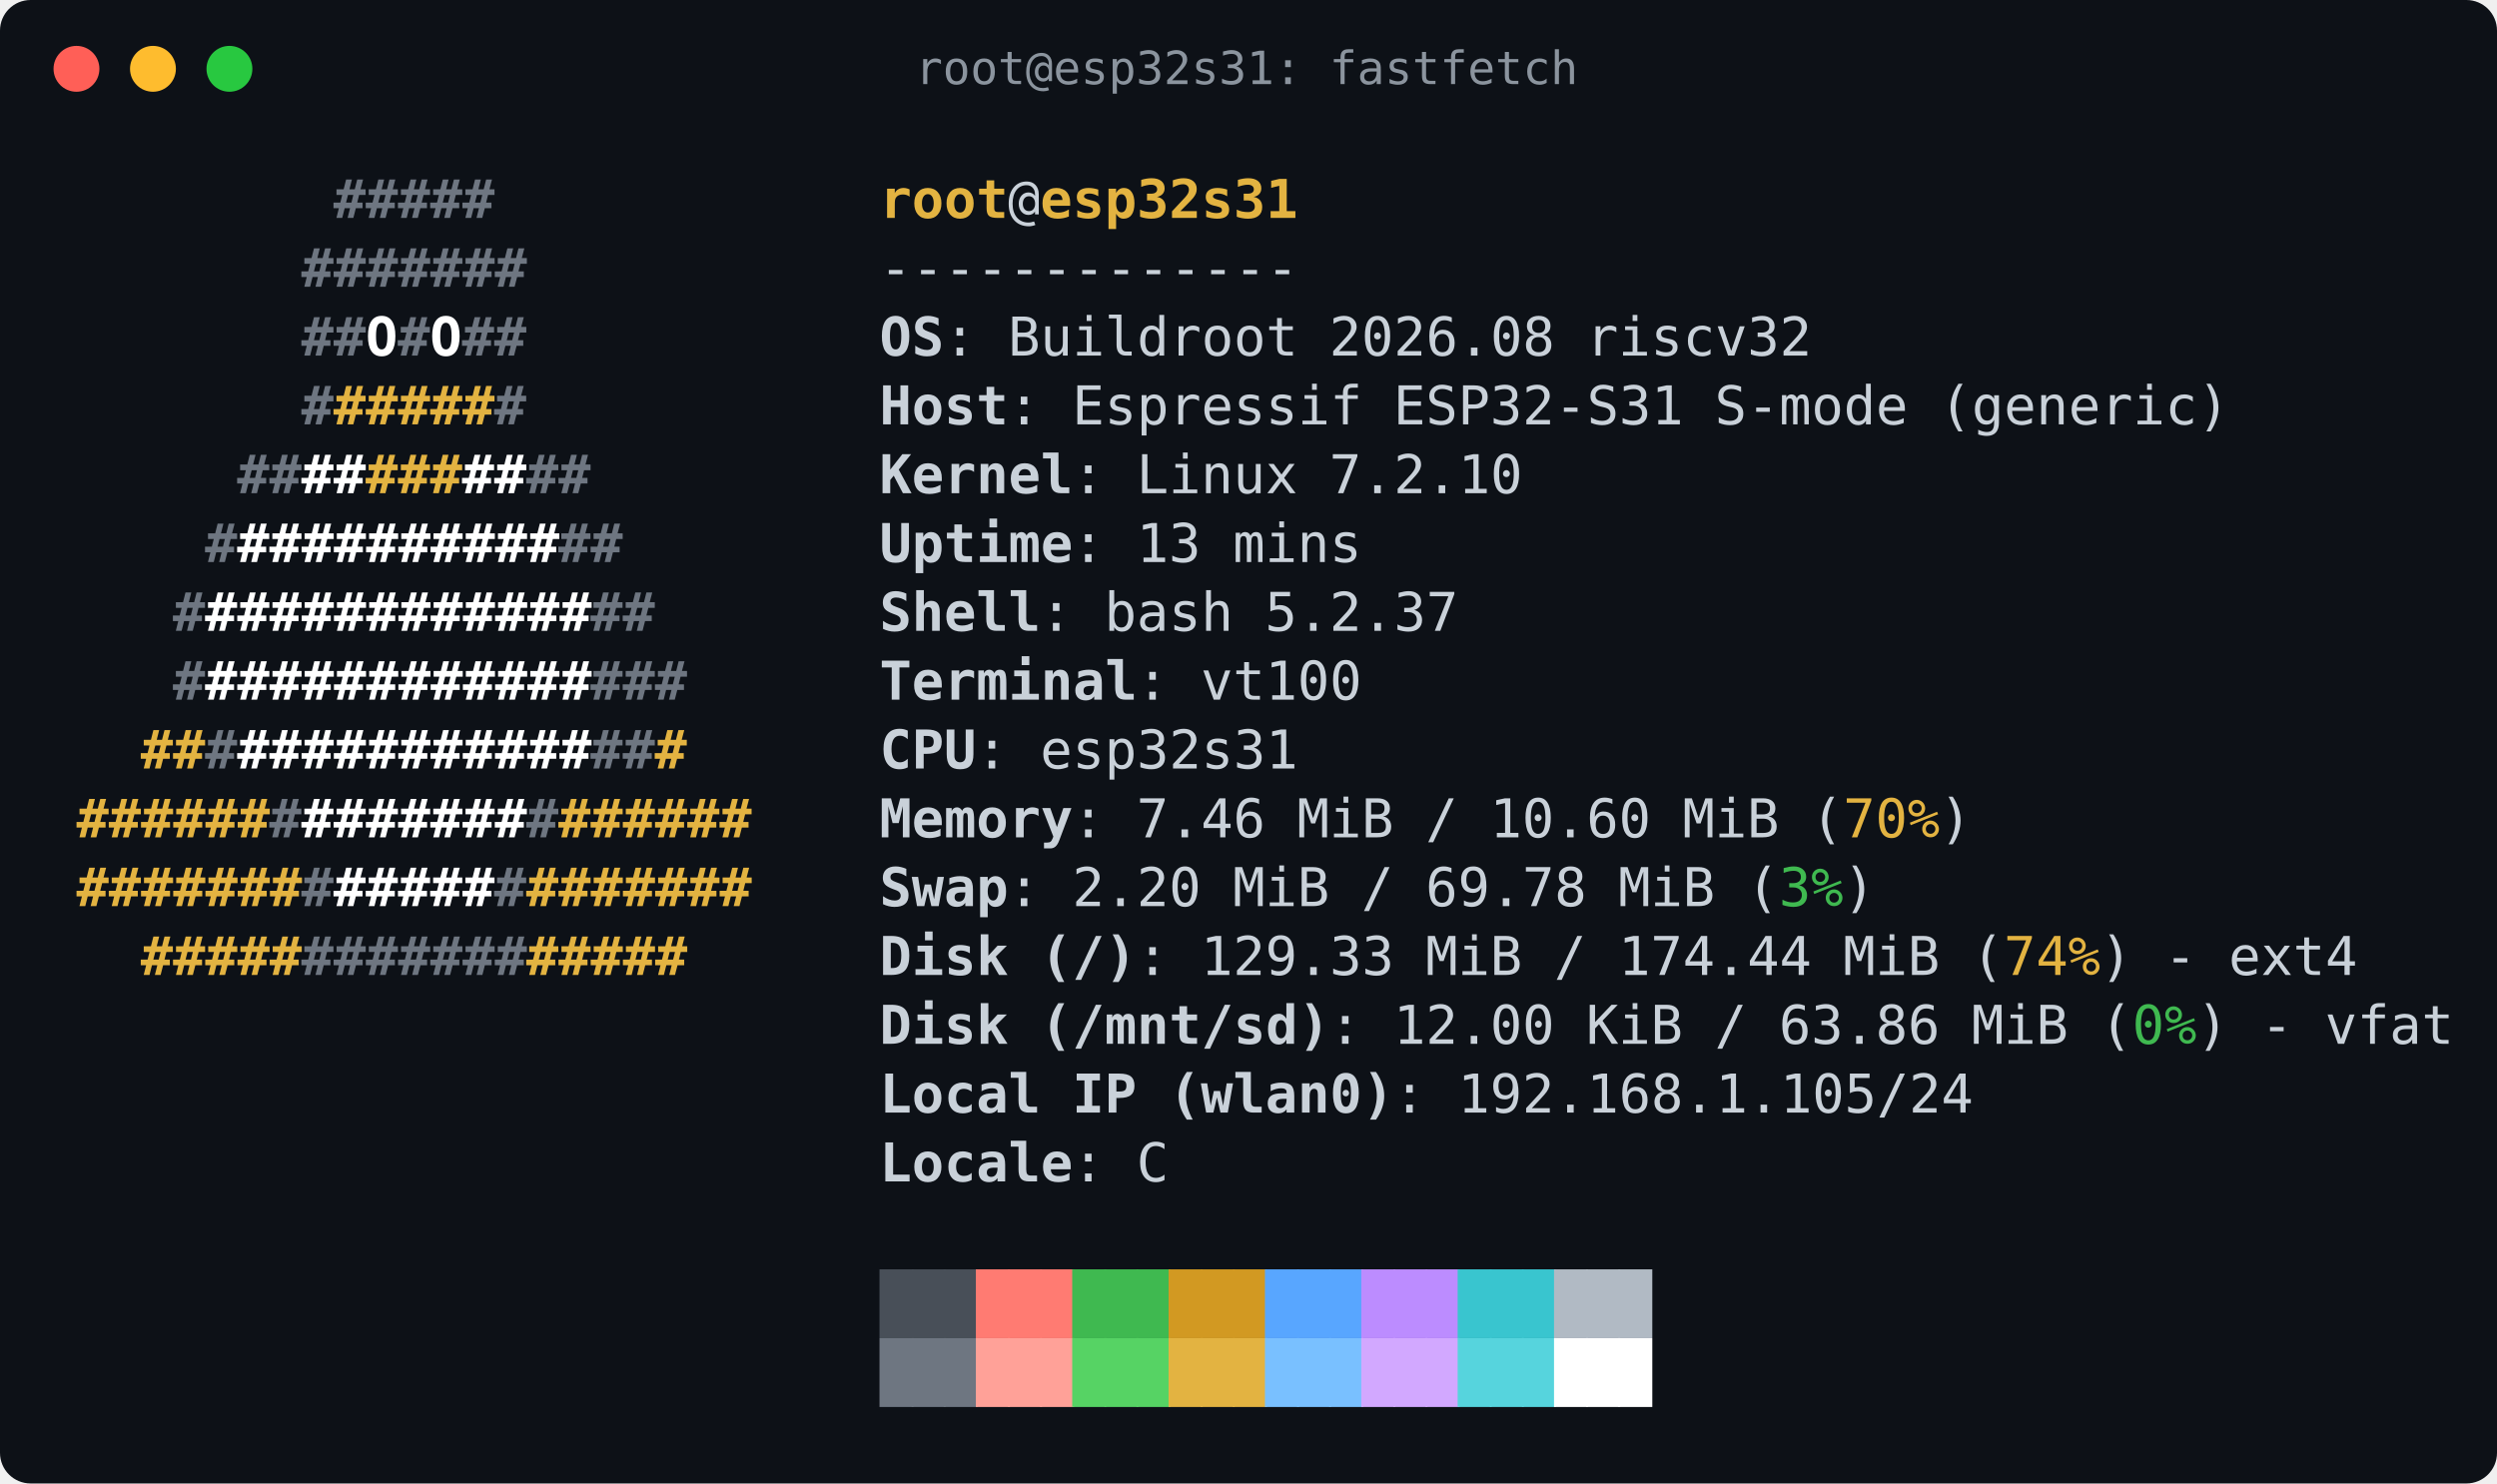
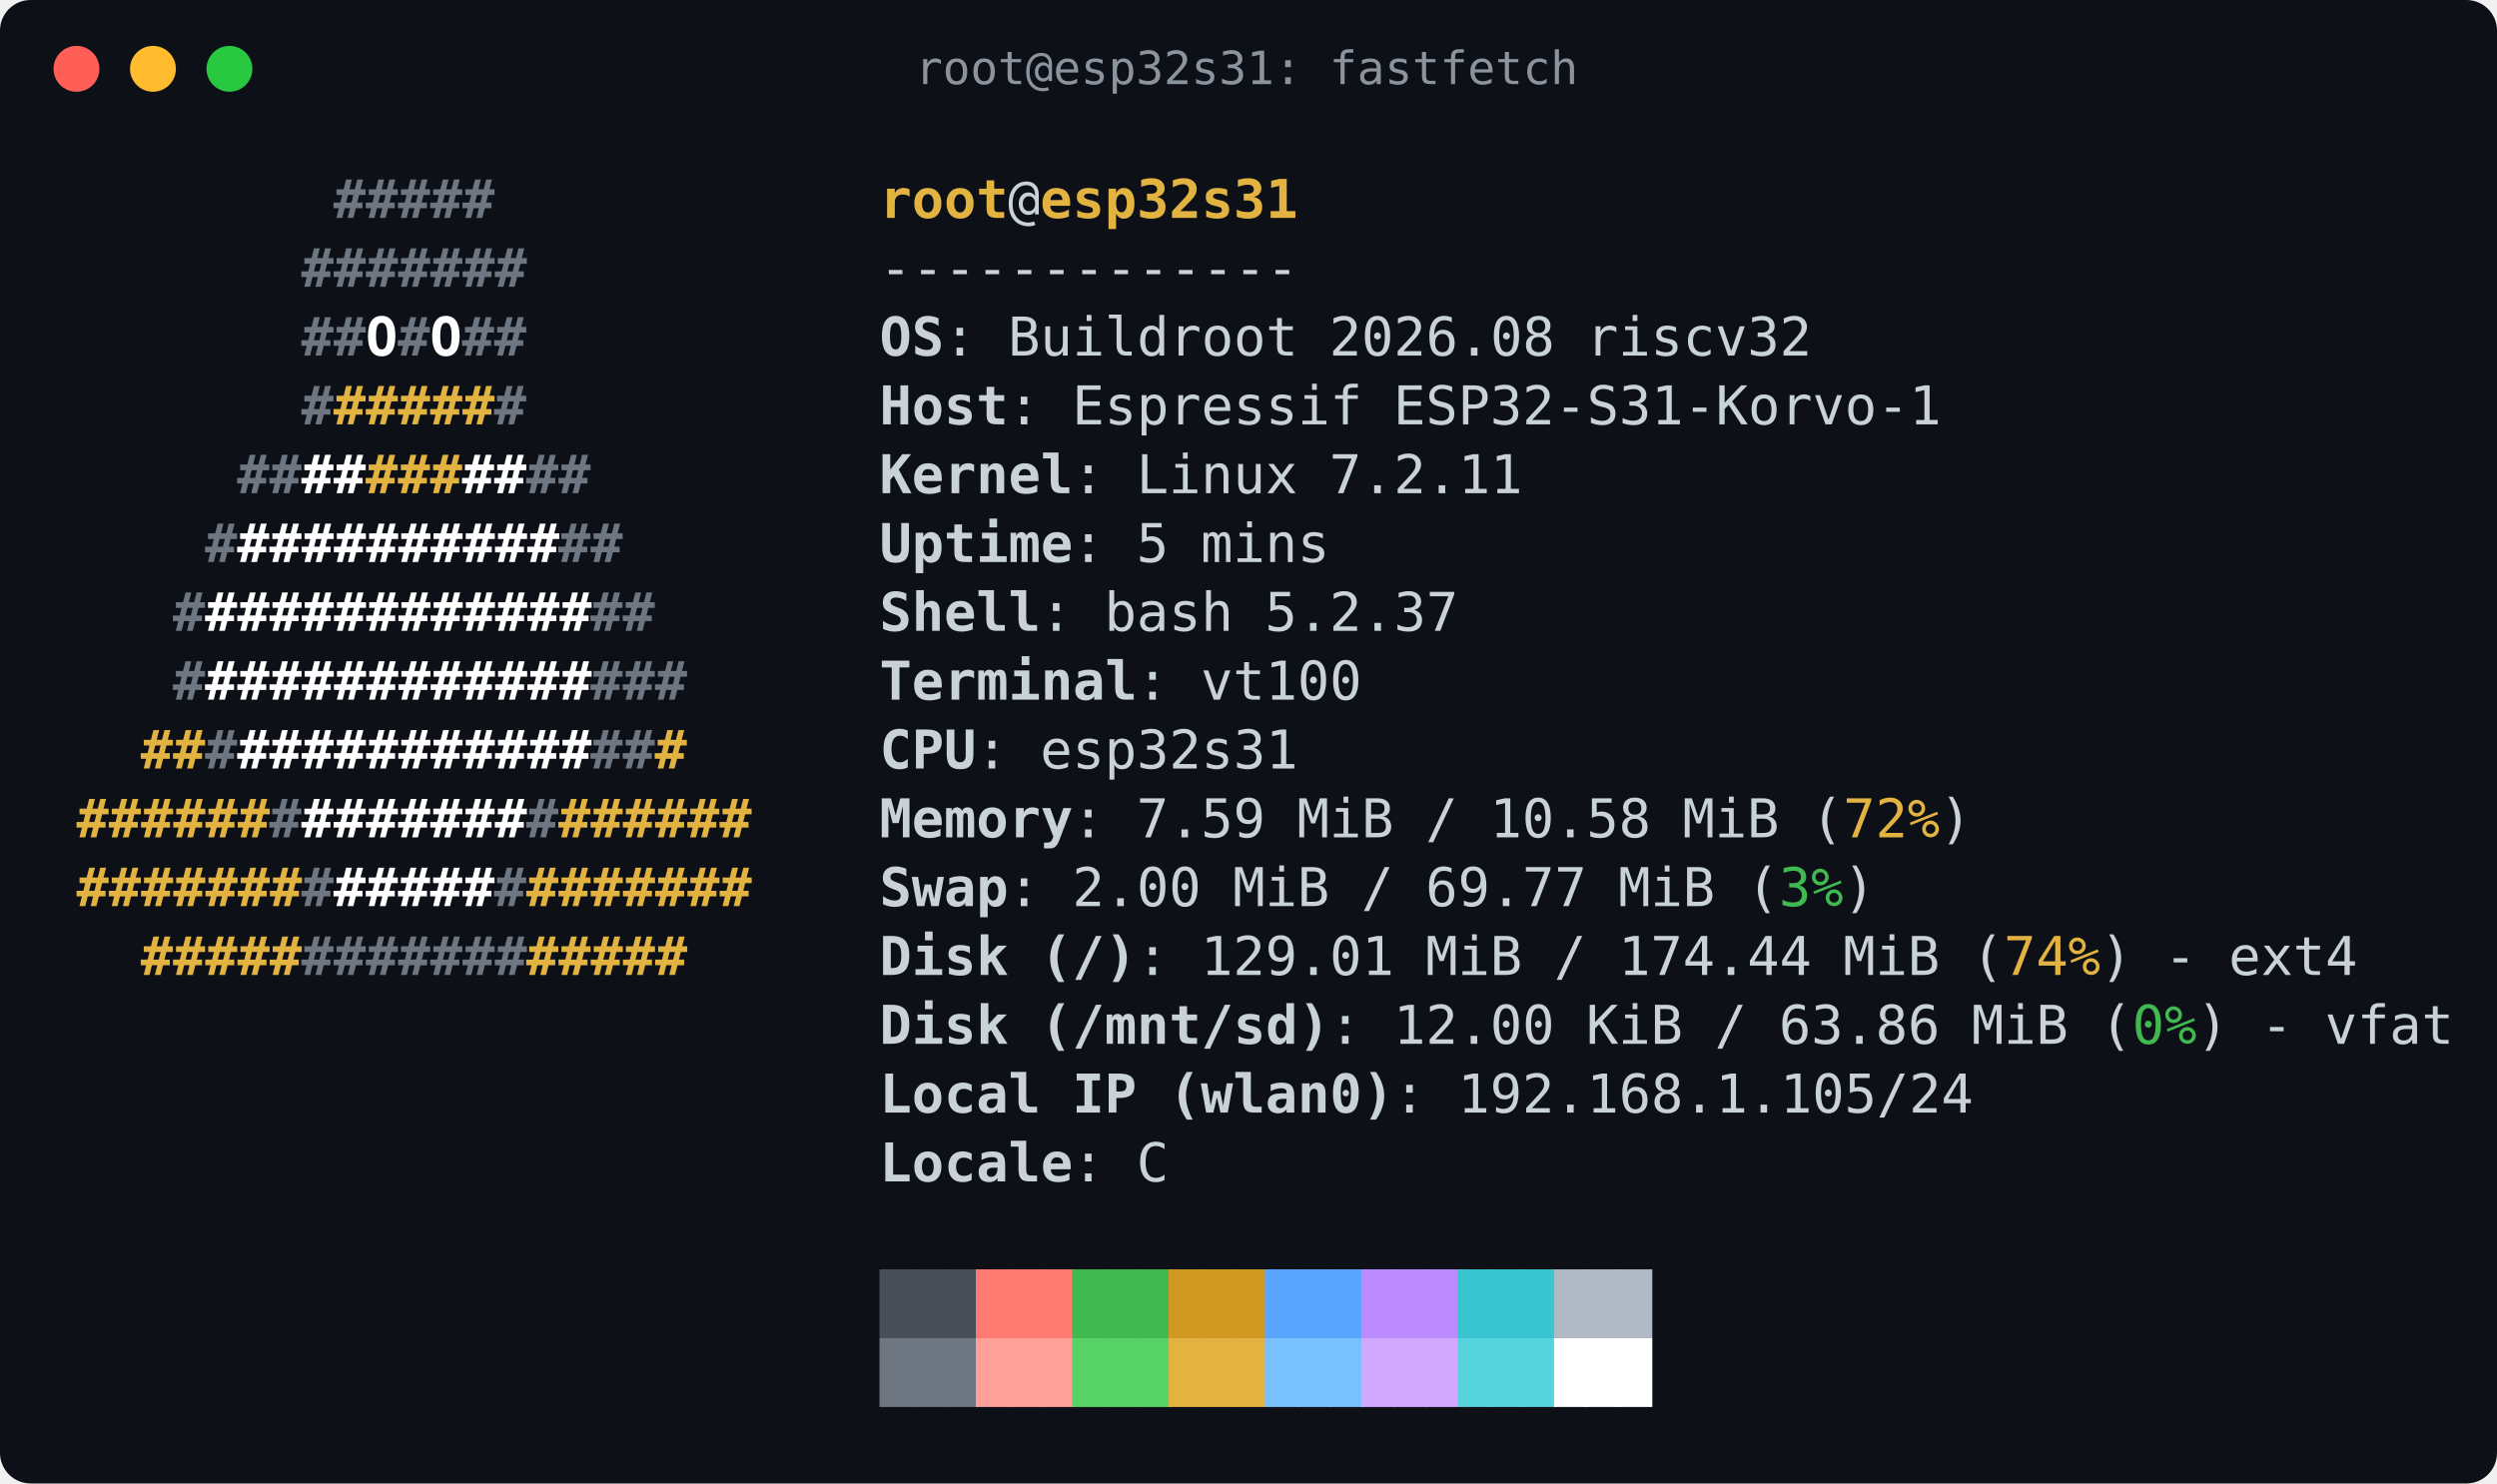
<svg xmlns="http://www.w3.org/2000/svg" width="653" height="388" viewBox="0 0 653 388">
  <rect width="100%" height="100%" rx="8" fill="#0d1117" />
  <circle cx="20" cy="18" r="6" fill="#ff5f57" />
  <circle cx="40" cy="18" r="6" fill="#febc2e" />
  <circle cx="60" cy="18" r="6" fill="#28c840" />
  <text x="326" y="22" fill="#8b949e" font-family="Menlo, Consolas, 'DejaVu Sans Mono', monospace" font-size="12" text-anchor="middle">root@esp32s31: fastfetch</text>
  <g font-family="Menlo, Consolas, 'DejaVu Sans Mono', monospace" font-size="14" xml:space="preserve">
    <rect x="230.0" y="332" width="8.9" height="18" fill="#484f58" />
    <rect x="238.4" y="332" width="8.9" height="18" fill="#484f58" />
    <rect x="246.8" y="332" width="8.9" height="18" fill="#484f58" />
    <rect x="255.2" y="332" width="8.9" height="18" fill="#ff7b72" />
    <rect x="263.6" y="332" width="8.9" height="18" fill="#ff7b72" />
    <rect x="272.0" y="332" width="8.9" height="18" fill="#ff7b72" />
    <rect x="280.4" y="332" width="8.9" height="18" fill="#3fb950" />
    <rect x="288.8" y="332" width="8.9" height="18" fill="#3fb950" />
    <rect x="297.2" y="332" width="8.9" height="18" fill="#3fb950" />
    <rect x="305.6" y="332" width="8.9" height="18" fill="#d29922" />
    <rect x="314.0" y="332" width="8.9" height="18" fill="#d29922" />
    <rect x="322.4" y="332" width="8.9" height="18" fill="#d29922" />
    <rect x="330.8" y="332" width="8.9" height="18" fill="#58a6ff" />
    <rect x="339.2" y="332" width="8.9" height="18" fill="#58a6ff" />
    <rect x="347.6" y="332" width="8.9" height="18" fill="#58a6ff" />
    <rect x="356.0" y="332" width="8.9" height="18" fill="#bc8cff" />
    <rect x="364.4" y="332" width="8.9" height="18" fill="#bc8cff" />
    <rect x="372.8" y="332" width="8.9" height="18" fill="#bc8cff" />
    <rect x="381.2" y="332" width="8.9" height="18" fill="#39c5cf" />
    <rect x="389.6" y="332" width="8.9" height="18" fill="#39c5cf" />
    <rect x="398.0" y="332" width="8.9" height="18" fill="#39c5cf" />
    <rect x="406.4" y="332" width="8.9" height="18" fill="#b1bac4" />
    <rect x="414.8" y="332" width="8.9" height="18" fill="#b1bac4" />
    <rect x="423.2" y="332" width="8.9" height="18" fill="#b1bac4" />
    <rect x="230.0" y="350" width="8.9" height="18" fill="#6e7681" />
    <rect x="238.4" y="350" width="8.9" height="18" fill="#6e7681" />
    <rect x="246.8" y="350" width="8.9" height="18" fill="#6e7681" />
    <rect x="255.2" y="350" width="8.9" height="18" fill="#ffa198" />
    <rect x="263.6" y="350" width="8.9" height="18" fill="#ffa198" />
    <rect x="272.0" y="350" width="8.9" height="18" fill="#ffa198" />
    <rect x="280.4" y="350" width="8.9" height="18" fill="#56d364" />
    <rect x="288.8" y="350" width="8.9" height="18" fill="#56d364" />
    <rect x="297.2" y="350" width="8.9" height="18" fill="#56d364" />
    <rect x="305.6" y="350" width="8.9" height="18" fill="#e3b341" />
    <rect x="314.0" y="350" width="8.9" height="18" fill="#e3b341" />
    <rect x="322.4" y="350" width="8.9" height="18" fill="#e3b341" />
    <rect x="330.8" y="350" width="8.9" height="18" fill="#79c0ff" />
    <rect x="339.2" y="350" width="8.9" height="18" fill="#79c0ff" />
    <rect x="347.6" y="350" width="8.9" height="18" fill="#79c0ff" />
    <rect x="356.0" y="350" width="8.9" height="18" fill="#d2a8ff" />
    <rect x="364.4" y="350" width="8.9" height="18" fill="#d2a8ff" />
    <rect x="372.8" y="350" width="8.9" height="18" fill="#d2a8ff" />
    <rect x="381.2" y="350" width="8.9" height="18" fill="#56d4dd" />
    <rect x="389.6" y="350" width="8.9" height="18" fill="#56d4dd" />
    <rect x="398.0" y="350" width="8.9" height="18" fill="#56d4dd" />
    <rect x="406.4" y="350" width="8.9" height="18" fill="#ffffff" />
    <rect x="414.8" y="350" width="8.9" height="18" fill="#ffffff" />
    <rect x="423.2" y="350" width="8.9" height="18" fill="#ffffff" />
    <text y="57">
      <tspan x="87.2" fill="#6e7681" font-weight="bold">#####</tspan>
      <tspan x="230.0" fill="#e3b341" font-weight="bold">root</tspan>
      <tspan x="263.6" fill="#c9d1d9">@</tspan>
      <tspan x="272.0" fill="#e3b341" font-weight="bold">esp32s31</tspan>
    </text>
    <text y="75">
      <tspan x="78.8" fill="#6e7681" font-weight="bold">#######</tspan>
      <tspan x="230.0" fill="#c9d1d9">-------------</tspan>
    </text>
    <text y="93">
      <tspan x="78.8" fill="#6e7681" font-weight="bold">##</tspan>
      <tspan x="95.6" fill="#ffffff" font-weight="bold">O</tspan>
      <tspan x="104.0" fill="#6e7681" font-weight="bold">#</tspan>
      <tspan x="112.4" fill="#ffffff" font-weight="bold">O</tspan>
      <tspan x="120.8" fill="#6e7681" font-weight="bold">##</tspan>
      <tspan x="230.0" fill="#c9d1d9" font-weight="bold">OS</tspan>
      <tspan x="246.8" fill="#c9d1d9">:</tspan>
      <tspan x="263.6" fill="#c9d1d9">Buildroot</tspan>
      <tspan x="347.6" fill="#c9d1d9">2026.08</tspan>
      <tspan x="414.8" fill="#c9d1d9">riscv32</tspan>
    </text>
    <text y="111">
      <tspan x="78.8" fill="#6e7681" font-weight="bold">#</tspan>
      <tspan x="87.2" fill="#e3b341" font-weight="bold">#####</tspan>
      <tspan x="129.2" fill="#6e7681" font-weight="bold">#</tspan>
      <tspan x="230.0" fill="#c9d1d9" font-weight="bold">Host</tspan>
      <tspan x="263.6" fill="#c9d1d9">:</tspan>
      <tspan x="280.4" fill="#c9d1d9">Espressif</tspan>
-       <tspan x="364.4" fill="#c9d1d9">ESP32-S31</tspan>
-       <tspan x="448.4" fill="#c9d1d9">S-mode</tspan>
-       <tspan x="507.2" fill="#c9d1d9">(generic)</tspan>
+       <tspan x="364.4" fill="#c9d1d9">ESP32-S31-Korvo-1</tspan>
    </text>
    <text y="129">
      <tspan x="62.0" fill="#6e7681" font-weight="bold">##</tspan>
      <tspan x="78.8" fill="#ffffff" font-weight="bold">##</tspan>
      <tspan x="95.6" fill="#e3b341" font-weight="bold">###</tspan>
      <tspan x="120.8" fill="#ffffff" font-weight="bold">##</tspan>
      <tspan x="137.6" fill="#6e7681" font-weight="bold">##</tspan>
      <tspan x="230.0" fill="#c9d1d9" font-weight="bold">Kernel</tspan>
      <tspan x="280.4" fill="#c9d1d9">:</tspan>
      <tspan x="297.2" fill="#c9d1d9">Linux</tspan>
-       <tspan x="347.6" fill="#c9d1d9">7.2.10</tspan>
+       <tspan x="347.6" fill="#c9d1d9">7.2.11</tspan>
    </text>
    <text y="147">
      <tspan x="53.6" fill="#6e7681" font-weight="bold">#</tspan>
      <tspan x="62.0" fill="#ffffff" font-weight="bold">##########</tspan>
      <tspan x="146.0" fill="#6e7681" font-weight="bold">##</tspan>
      <tspan x="230.0" fill="#c9d1d9" font-weight="bold">Uptime</tspan>
      <tspan x="280.4" fill="#c9d1d9">:</tspan>
-       <tspan x="297.2" fill="#c9d1d9">13</tspan>
-       <tspan x="322.4" fill="#c9d1d9">mins</tspan>
+       <tspan x="297.2" fill="#c9d1d9">5</tspan>
+       <tspan x="314.0" fill="#c9d1d9">mins</tspan>
    </text>
    <text y="165">
      <tspan x="45.2" fill="#6e7681" font-weight="bold">#</tspan>
      <tspan x="53.6" fill="#ffffff" font-weight="bold">############</tspan>
      <tspan x="154.4" fill="#6e7681" font-weight="bold">##</tspan>
      <tspan x="230.0" fill="#c9d1d9" font-weight="bold">Shell</tspan>
      <tspan x="272.0" fill="#c9d1d9">:</tspan>
      <tspan x="288.8" fill="#c9d1d9">bash</tspan>
      <tspan x="330.8" fill="#c9d1d9">5.2.37</tspan>
    </text>
    <text y="183">
      <tspan x="45.2" fill="#6e7681" font-weight="bold">#</tspan>
      <tspan x="53.6" fill="#ffffff" font-weight="bold">############</tspan>
      <tspan x="154.4" fill="#6e7681" font-weight="bold">###</tspan>
      <tspan x="230.0" fill="#c9d1d9" font-weight="bold">Terminal</tspan>
      <tspan x="297.2" fill="#c9d1d9">:</tspan>
      <tspan x="314.0" fill="#c9d1d9">vt100</tspan>
    </text>
    <text y="201">
      <tspan x="36.8" fill="#e3b341" font-weight="bold">##</tspan>
      <tspan x="53.6" fill="#6e7681" font-weight="bold">#</tspan>
      <tspan x="62.0" fill="#ffffff" font-weight="bold">###########</tspan>
      <tspan x="154.4" fill="#6e7681" font-weight="bold">##</tspan>
      <tspan x="171.2" fill="#e3b341" font-weight="bold">#</tspan>
      <tspan x="230.0" fill="#c9d1d9" font-weight="bold">CPU</tspan>
      <tspan x="255.2" fill="#c9d1d9">:</tspan>
      <tspan x="272.0" fill="#c9d1d9">esp32s31</tspan>
    </text>
    <text y="219">
      <tspan x="20.0" fill="#e3b341" font-weight="bold">######</tspan>
      <tspan x="70.4" fill="#6e7681" font-weight="bold">#</tspan>
      <tspan x="78.8" fill="#ffffff" font-weight="bold">#######</tspan>
      <tspan x="137.6" fill="#6e7681" font-weight="bold">#</tspan>
      <tspan x="146.0" fill="#e3b341" font-weight="bold">######</tspan>
      <tspan x="230.0" fill="#c9d1d9" font-weight="bold">Memory</tspan>
      <tspan x="280.4" fill="#c9d1d9">:</tspan>
-       <tspan x="297.2" fill="#c9d1d9">7.46</tspan>
+       <tspan x="297.2" fill="#c9d1d9">7.59</tspan>
      <tspan x="339.2" fill="#c9d1d9">MiB</tspan>
      <tspan x="372.8" fill="#c9d1d9">/</tspan>
-       <tspan x="389.6" fill="#c9d1d9">10.60</tspan>
+       <tspan x="389.6" fill="#c9d1d9">10.58</tspan>
      <tspan x="440.0" fill="#c9d1d9">MiB</tspan>
      <tspan x="473.6" fill="#c9d1d9">(</tspan>
-       <tspan x="482.0" fill="#e3b341">70%</tspan>
+       <tspan x="482.0" fill="#e3b341">72%</tspan>
      <tspan x="507.2" fill="#c9d1d9">)</tspan>
    </text>
    <text y="237">
      <tspan x="20.0" fill="#e3b341" font-weight="bold">#######</tspan>
      <tspan x="78.8" fill="#6e7681" font-weight="bold">#</tspan>
      <tspan x="87.2" fill="#ffffff" font-weight="bold">#####</tspan>
      <tspan x="129.2" fill="#6e7681" font-weight="bold">#</tspan>
      <tspan x="137.6" fill="#e3b341" font-weight="bold">#######</tspan>
      <tspan x="230.0" fill="#c9d1d9" font-weight="bold">Swap</tspan>
      <tspan x="263.6" fill="#c9d1d9">:</tspan>
-       <tspan x="280.4" fill="#c9d1d9">2.20</tspan>
+       <tspan x="280.4" fill="#c9d1d9">2.00</tspan>
      <tspan x="322.4" fill="#c9d1d9">MiB</tspan>
      <tspan x="356.0" fill="#c9d1d9">/</tspan>
-       <tspan x="372.8" fill="#c9d1d9">69.78</tspan>
+       <tspan x="372.8" fill="#c9d1d9">69.77</tspan>
      <tspan x="423.2" fill="#c9d1d9">MiB</tspan>
      <tspan x="456.8" fill="#c9d1d9">(</tspan>
      <tspan x="465.2" fill="#3fb950">3%</tspan>
      <tspan x="482.0" fill="#c9d1d9">)</tspan>
    </text>
    <text y="255">
      <tspan x="36.8" fill="#e3b341" font-weight="bold">#####</tspan>
      <tspan x="78.8" fill="#6e7681" font-weight="bold">#######</tspan>
      <tspan x="137.6" fill="#e3b341" font-weight="bold">#####</tspan>
      <tspan x="230.0" fill="#c9d1d9" font-weight="bold">Disk</tspan>
      <tspan x="272.0" fill="#c9d1d9" font-weight="bold">(/)</tspan>
      <tspan x="297.2" fill="#c9d1d9">:</tspan>
-       <tspan x="314.0" fill="#c9d1d9">129.33</tspan>
+       <tspan x="314.0" fill="#c9d1d9">129.01</tspan>
      <tspan x="372.8" fill="#c9d1d9">MiB</tspan>
      <tspan x="406.4" fill="#c9d1d9">/</tspan>
      <tspan x="423.2" fill="#c9d1d9">174.44</tspan>
      <tspan x="482.0" fill="#c9d1d9">MiB</tspan>
      <tspan x="515.6" fill="#c9d1d9">(</tspan>
      <tspan x="524.0" fill="#e3b341">74%</tspan>
      <tspan x="549.2" fill="#c9d1d9">)</tspan>
      <tspan x="566.0" fill="#c9d1d9">-</tspan>
      <tspan x="582.8" fill="#c9d1d9">ext4</tspan>
    </text>
    <text y="273">
      <tspan x="230.0" fill="#c9d1d9" font-weight="bold">Disk</tspan>
      <tspan x="272.0" fill="#c9d1d9" font-weight="bold">(/mnt/sd)</tspan>
      <tspan x="347.6" fill="#c9d1d9">:</tspan>
      <tspan x="364.4" fill="#c9d1d9">12.00</tspan>
      <tspan x="414.8" fill="#c9d1d9">KiB</tspan>
      <tspan x="448.4" fill="#c9d1d9">/</tspan>
      <tspan x="465.2" fill="#c9d1d9">63.86</tspan>
      <tspan x="515.6" fill="#c9d1d9">MiB</tspan>
      <tspan x="549.2" fill="#c9d1d9">(</tspan>
      <tspan x="557.6" fill="#3fb950">0%</tspan>
      <tspan x="574.4" fill="#c9d1d9">)</tspan>
      <tspan x="591.2" fill="#c9d1d9">-</tspan>
      <tspan x="608.0" fill="#c9d1d9">vfat</tspan>
    </text>
    <text y="291">
      <tspan x="230.0" fill="#c9d1d9" font-weight="bold">Local</tspan>
      <tspan x="280.4" fill="#c9d1d9" font-weight="bold">IP</tspan>
      <tspan x="305.6" fill="#c9d1d9" font-weight="bold">(wlan0)</tspan>
      <tspan x="364.4" fill="#c9d1d9">:</tspan>
      <tspan x="381.2" fill="#c9d1d9">192.168.1.105/24</tspan>
    </text>
    <text y="309">
      <tspan x="230.0" fill="#c9d1d9" font-weight="bold">Locale</tspan>
      <tspan x="280.4" fill="#c9d1d9">:</tspan>
      <tspan x="297.2" fill="#c9d1d9">C</tspan>
    </text>
  </g>
</svg>
